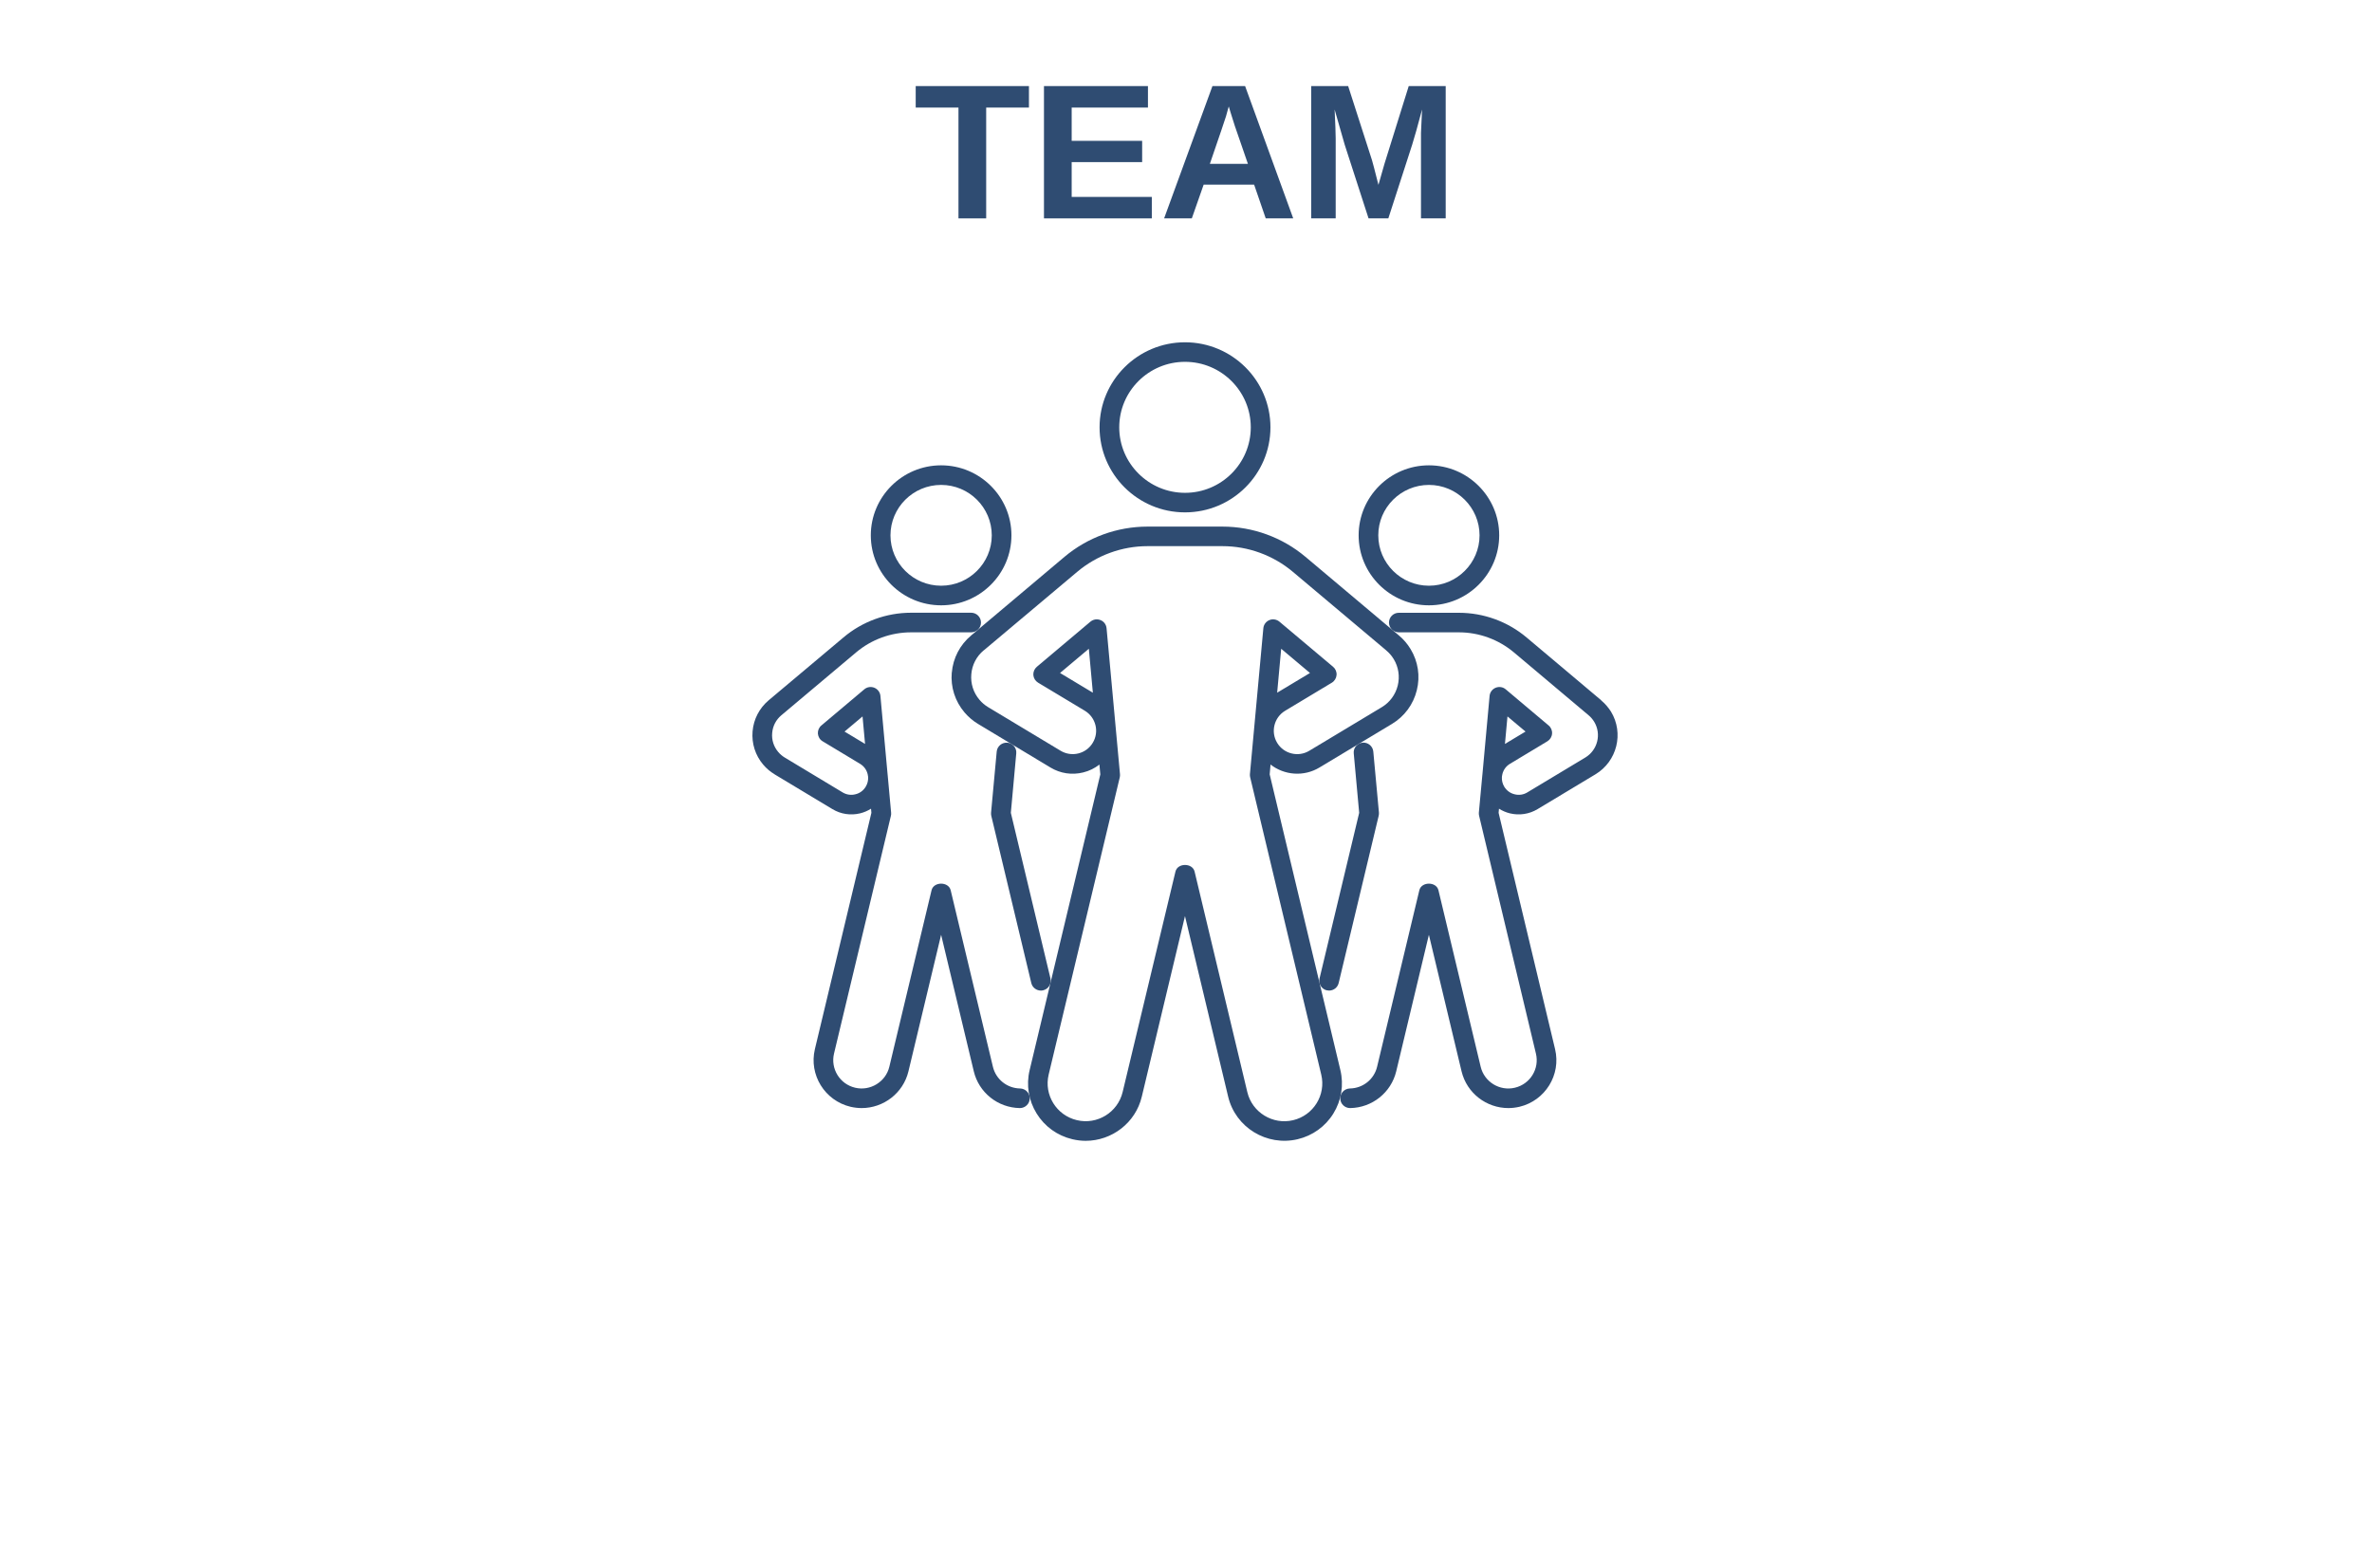
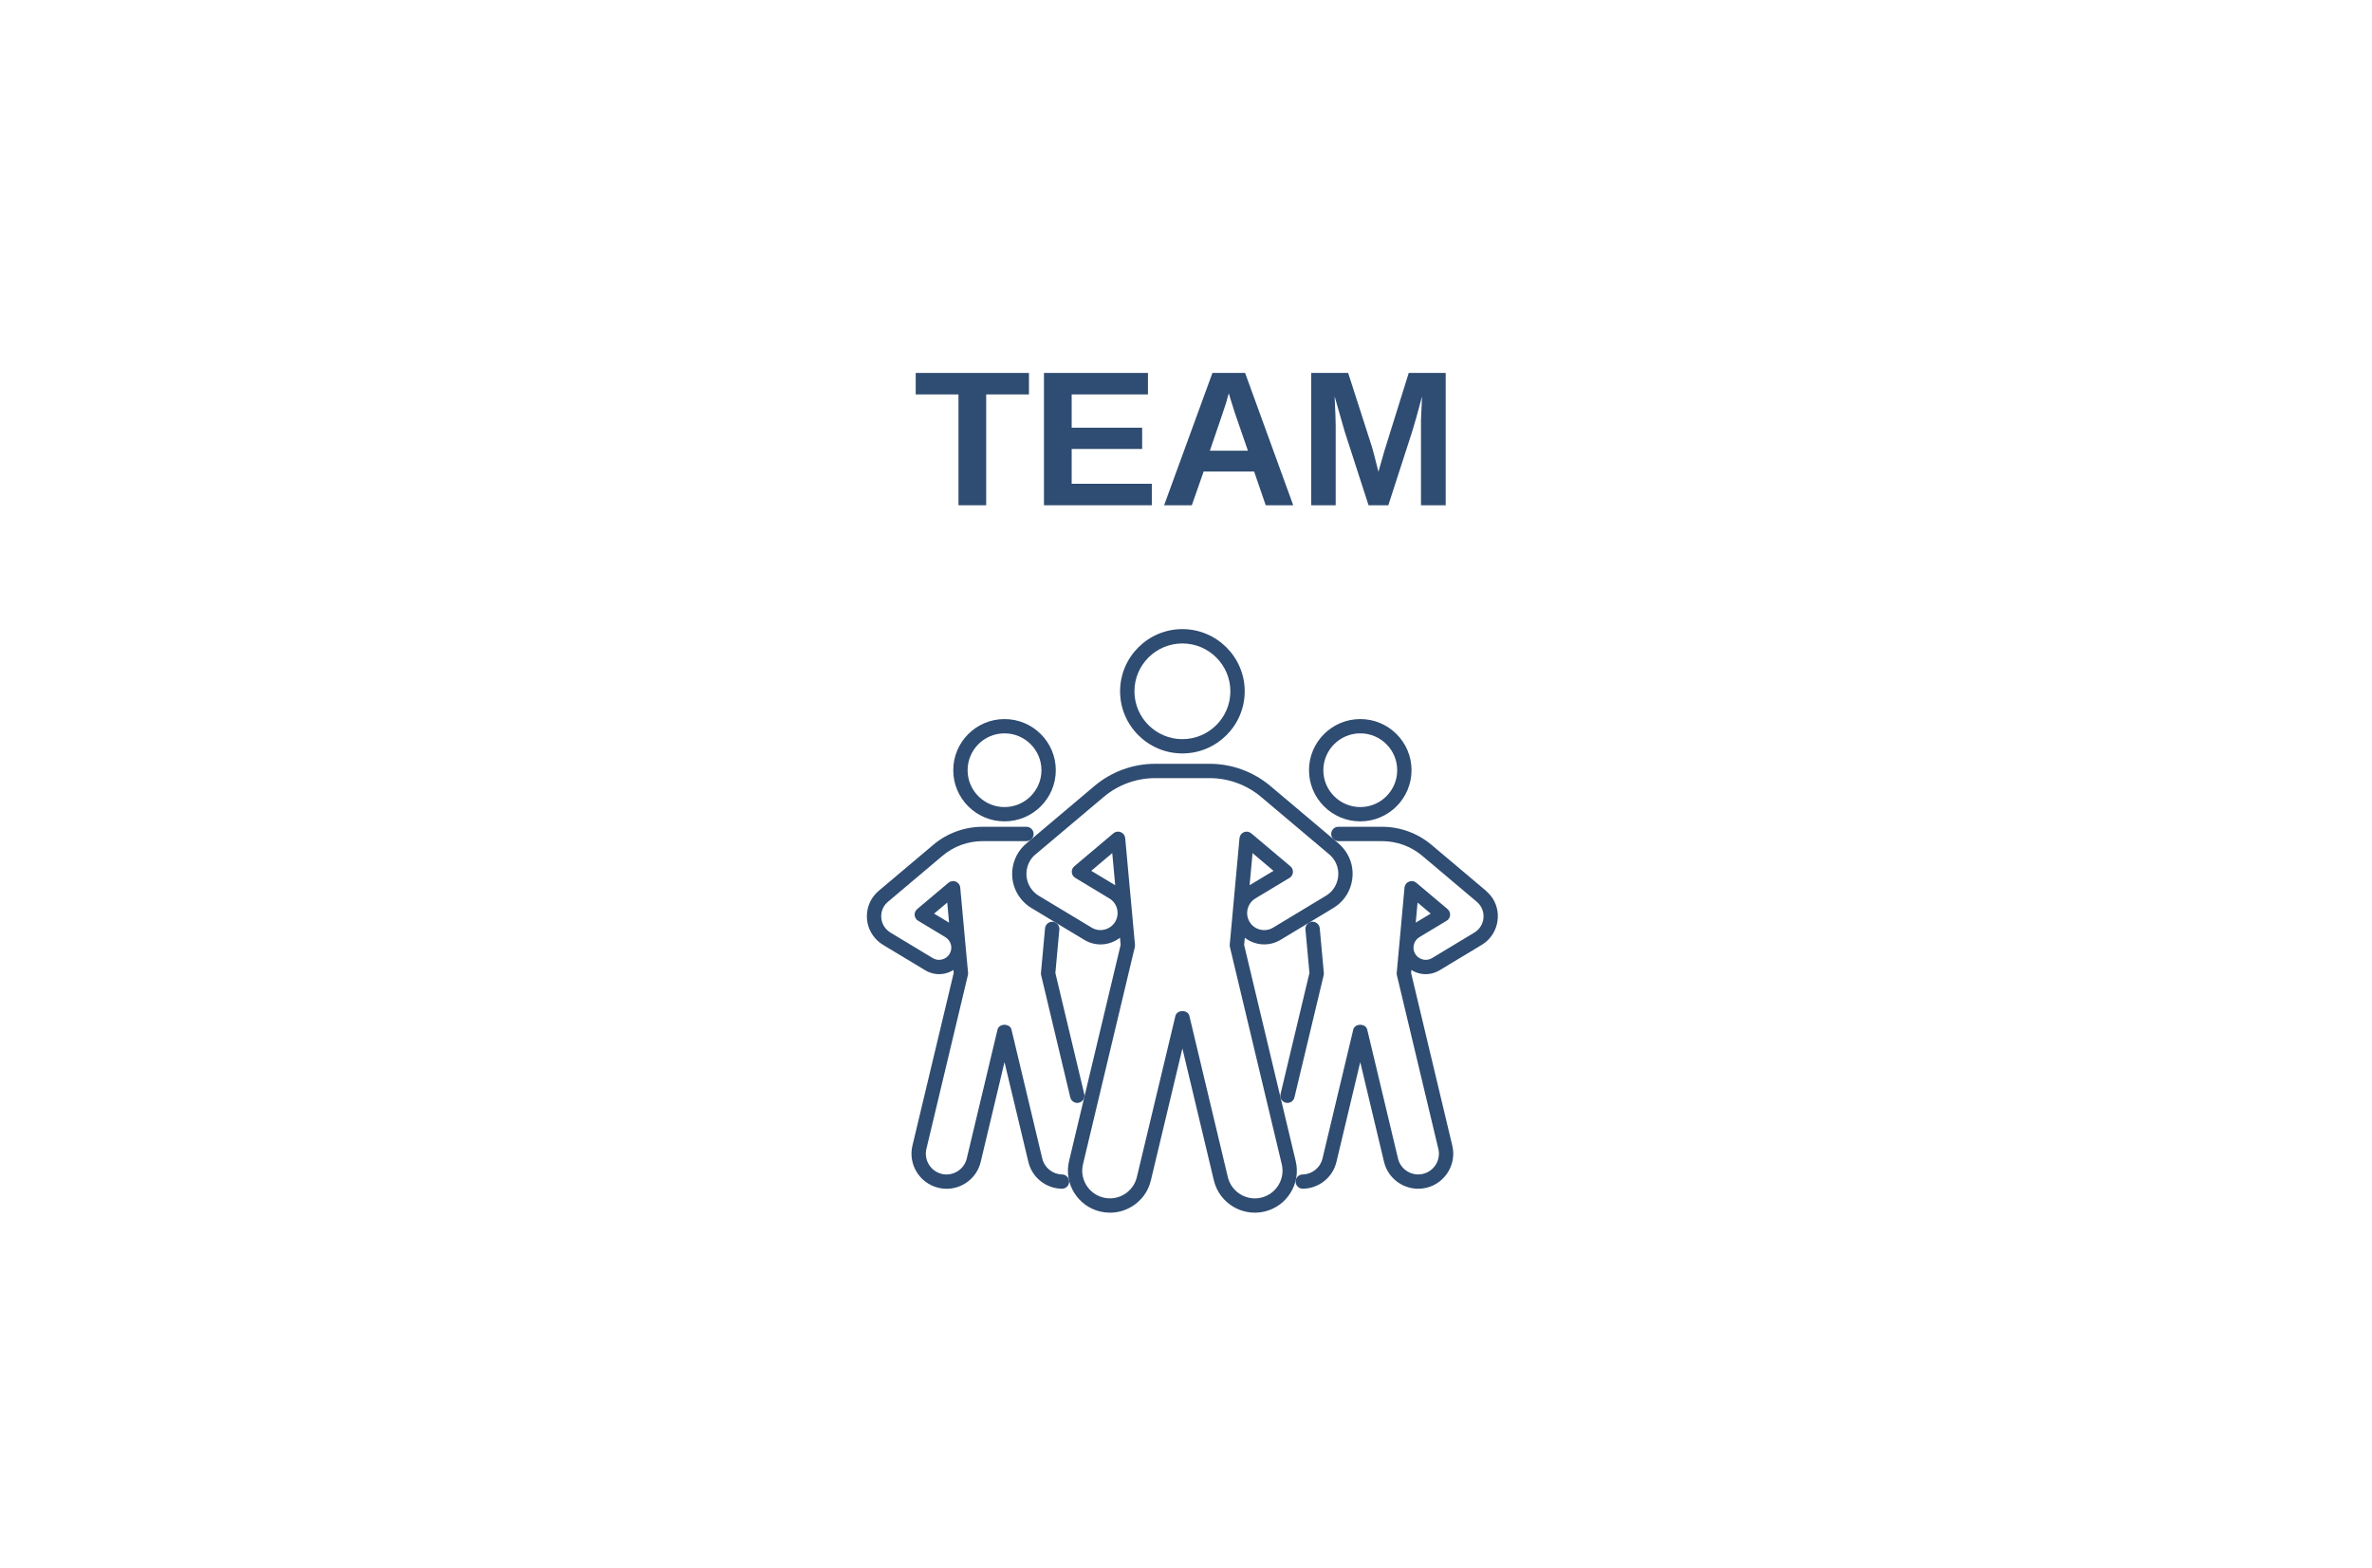
<svg xmlns="http://www.w3.org/2000/svg" width="230" zoomAndPan="magnify" viewBox="0 0 172.5 114" height="152" preserveAspectRatio="xMidYMid meet" version="1.0">
  <defs>
    <g />
-     <clipPath id="15accd3296">
-       <path d="M 79 24.898 L 93 24.898 L 93 38 L 79 38 Z M 79 24.898 " clip-rule="nonzero" />
+     <clipPath id="407238b877">
+       <path d="M 81 45.762 L 91 45.762 L 91 55 L 81 55 Z M 81 45.762 " clip-rule="nonzero" />
    </clipPath>
-     <clipPath id="3b2407917e">
-       <path d="M 54.5 44 L 75 44 L 75 81 L 54.5 81 Z M 54.5 44 " clip-rule="nonzero" />
+     <clipPath id="e5a784a246">
+       <path d="M 73 55 L 99 55 L 99 88.512 L 73 88.512 Z M 73 55 " clip-rule="nonzero" />
    </clipPath>
  </defs>
  <g fill="#2f4c72" fill-opacity="1">
-     <g transform="translate(66.43756, 15.88588)">
+     <g transform="translate(66.43756, 36.75238)">
      <g>
        <path d="M 5.281 -8.062 L 5.281 0 L 3.266 0 L 3.266 -8.062 L 0.156 -8.062 L 0.156 -9.625 L 8.391 -9.625 L 8.391 -8.062 Z M 5.281 -8.062 " />
      </g>
    </g>
  </g>
  <g fill="#2f4c72" fill-opacity="1">
-     <g transform="translate(74.98302, 15.88588)">
+     <g transform="translate(74.98302, 36.75238)">
      <g>
        <path d="M 0.938 0 L 0.938 -9.625 L 8.5 -9.625 L 8.5 -8.062 L 2.953 -8.062 L 2.953 -5.641 L 8.078 -5.641 L 8.078 -4.094 L 2.953 -4.094 L 2.953 -1.562 L 8.781 -1.562 L 8.781 0 Z M 0.938 0 " />
      </g>
    </g>
  </g>
  <g fill="#2f4c72" fill-opacity="1">
-     <g transform="translate(84.31404, 15.88588)">
+     <g transform="translate(84.31404, 36.75238)">
      <g>
        <path d="M 7.734 0 L 6.891 -2.453 L 3.219 -2.453 L 2.359 0 L 0.344 0 L 3.859 -9.625 L 6.234 -9.625 L 9.734 0 Z M 5.047 -8.141 L 5 -7.984 C 4.957 -7.828 4.906 -7.641 4.844 -7.422 C 4.781 -7.211 4.391 -6.062 3.672 -3.969 L 6.438 -3.969 L 5.484 -6.734 L 5.188 -7.672 Z M 5.047 -8.141 " />
      </g>
    </g>
  </g>
  <g fill="#2f4c72" fill-opacity="1">
-     <g transform="translate(94.41695, 15.88588)">
+     <g transform="translate(94.41695, 36.75238)">
      <g>
        <path d="M 8.922 0 L 8.922 -5.828 C 8.922 -5.961 8.922 -6.094 8.922 -6.219 C 8.93 -6.352 8.957 -6.922 9 -7.922 C 8.676 -6.703 8.438 -5.848 8.281 -5.359 L 6.547 0 L 5.109 0 L 3.375 -5.359 L 2.641 -7.922 C 2.691 -6.867 2.719 -6.172 2.719 -5.828 L 2.719 0 L 0.938 0 L 0.938 -9.625 L 3.625 -9.625 L 5.359 -4.234 L 5.5 -3.719 L 5.828 -2.438 L 6.266 -3.969 L 8.031 -9.625 L 10.719 -9.625 L 10.719 0 Z M 8.922 0 " />
      </g>
    </g>
  </g>
-   <g clip-path="url(#15accd3296)">
-     <path fill="#2f4c72" d="M 86.18 37.27 C 89.605 37.27 92.391 34.496 92.391 31.082 C 92.391 27.672 89.602 24.898 86.176 24.898 C 82.75 24.898 79.965 27.672 79.965 31.082 C 79.965 34.496 82.75 37.27 86.176 37.27 Z M 86.18 26.32 C 88.816 26.32 90.961 28.457 90.961 31.082 C 90.961 33.711 88.816 35.848 86.18 35.848 C 83.543 35.848 81.395 33.711 81.395 31.082 C 81.395 28.457 83.539 26.32 86.176 26.32 Z M 86.18 26.32 " fill-opacity="1" fill-rule="nonzero" />
+   <g clip-path="url(#407238b877)">
+     <path fill="#2f4c72" d="M 85.988 54.805 C 88.484 54.805 90.52 52.777 90.52 50.285 C 90.52 47.793 88.484 45.762 85.988 45.762 C 83.488 45.762 81.457 47.793 81.457 50.285 C 81.457 52.777 83.488 54.805 85.988 54.805 Z M 85.988 46.805 C 87.91 46.805 89.477 48.367 89.477 50.285 C 89.477 52.203 87.91 53.766 85.988 53.766 C 84.066 53.766 82.5 52.203 82.5 50.285 C 82.5 48.367 84.062 46.805 85.988 46.805 Z M 85.988 46.805 " fill-opacity="1" fill-rule="nonzero" />
  </g>
-   <path fill="#2f4c72" d="M 69.215 48.926 C 69.125 49.984 69.457 51.016 70.145 51.824 C 70.43 52.156 70.762 52.441 71.129 52.66 L 76.398 55.832 C 77.113 56.262 77.953 56.391 78.77 56.188 C 79.211 56.082 79.609 55.883 79.953 55.613 L 80.02 56.328 L 74.879 77.84 C 74.617 78.922 74.801 80.043 75.387 80.996 C 75.973 81.945 76.895 82.609 77.984 82.867 C 78.312 82.945 78.637 82.984 78.957 82.984 C 80.855 82.98 82.578 81.688 83.035 79.773 L 86.176 66.637 L 89.316 79.773 C 89.852 82.016 92.125 83.398 94.371 82.867 C 95.457 82.609 96.383 81.945 96.969 80.996 C 97.555 80.043 97.734 78.922 97.477 77.84 L 92.336 56.328 L 92.398 55.613 C 93.395 56.391 94.812 56.52 95.957 55.828 L 101.227 52.66 C 102.137 52.113 102.781 51.242 103.035 50.211 C 103.293 49.184 103.129 48.113 102.578 47.207 C 102.352 46.836 102.07 46.504 101.738 46.227 L 94.938 40.504 C 93.25 39.086 91.109 38.305 88.902 38.305 L 83.453 38.305 C 81.246 38.305 79.102 39.086 77.414 40.504 L 70.621 46.227 C 69.809 46.91 69.309 47.871 69.219 48.926 Z M 71.539 47.312 L 78.34 41.594 C 79.77 40.391 81.586 39.727 83.453 39.727 L 88.902 39.727 C 90.77 39.727 92.59 40.391 94.02 41.594 L 100.816 47.312 L 100.816 47.316 C 101.031 47.492 101.211 47.707 101.355 47.941 C 101.707 48.523 101.812 49.211 101.648 49.871 C 101.484 50.531 101.07 51.09 100.488 51.441 L 95.219 54.609 C 94.414 55.098 93.363 54.836 92.879 54.035 C 92.395 53.234 92.652 52.188 93.457 51.703 L 96.855 49.66 C 97.055 49.539 97.18 49.332 97.199 49.105 C 97.219 48.875 97.125 48.652 96.949 48.504 L 93.047 45.223 C 92.844 45.051 92.555 45.004 92.316 45.105 C 92.066 45.207 91.898 45.438 91.875 45.699 L 90.898 56.316 C 90.895 56.395 90.898 56.469 90.918 56.547 L 96.086 78.168 C 96.441 79.645 95.52 81.133 94.039 81.484 C 92.566 81.836 91.062 80.922 90.711 79.445 L 86.875 63.398 C 86.719 62.758 85.637 62.758 85.484 63.398 L 81.641 79.441 C 81.285 80.918 79.793 81.836 78.312 81.48 C 76.828 81.129 75.91 79.645 76.262 78.168 L 81.434 56.543 C 81.449 56.469 81.457 56.391 81.449 56.316 L 80.473 45.699 C 80.449 45.434 80.281 45.203 80.031 45.105 C 79.945 45.07 79.855 45.051 79.762 45.051 C 79.598 45.051 79.434 45.109 79.301 45.219 L 75.402 48.504 C 75.227 48.652 75.133 48.875 75.148 49.102 C 75.168 49.332 75.293 49.535 75.492 49.656 L 78.891 51.699 C 79.695 52.184 79.957 53.23 79.469 54.031 C 79.234 54.422 78.863 54.695 78.422 54.805 C 77.984 54.914 77.52 54.844 77.129 54.609 L 71.859 51.438 C 71.625 51.297 71.41 51.117 71.23 50.902 C 70.789 50.383 70.578 49.723 70.637 49.043 C 70.691 48.367 71.012 47.75 71.531 47.312 Z M 92.879 50.387 L 93.172 47.191 L 95.266 48.953 Z M 79.477 50.387 L 77.09 48.953 L 79.184 47.191 Z M 79.477 50.387 " fill-opacity="1" fill-rule="nonzero" />
-   <path fill="#2f4c72" d="M 68.441 44.031 C 71.262 44.031 73.555 41.746 73.555 38.938 C 73.555 36.133 71.262 33.848 68.441 33.848 C 65.621 33.848 63.328 36.133 63.328 38.941 C 63.328 41.746 65.621 44.031 68.441 44.031 Z M 68.441 35.273 C 70.473 35.273 72.125 36.918 72.125 38.941 C 72.125 40.961 70.473 42.605 68.441 42.605 C 66.41 42.605 64.758 40.961 64.758 38.941 C 64.758 36.918 66.41 35.273 68.441 35.273 Z M 68.441 35.273 " fill-opacity="1" fill-rule="nonzero" />
-   <g clip-path="url(#3b2407917e)">
-     <path fill="#2f4c72" d="M 56.328 56.324 L 60.543 58.859 C 61.148 59.223 61.859 59.328 62.547 59.164 C 62.836 59.094 63.102 58.977 63.344 58.824 L 63.371 59.125 L 59.262 76.312 C 58.816 78.18 59.977 80.062 61.855 80.508 C 62.125 80.57 62.398 80.602 62.664 80.602 C 64.246 80.602 65.684 79.523 66.066 77.926 L 68.441 67.996 L 70.816 77.922 C 71.184 79.473 72.559 80.574 74.16 80.602 L 74.172 80.602 C 74.559 80.602 74.879 80.289 74.887 79.902 C 74.895 79.508 74.578 79.184 74.184 79.176 C 73.238 79.16 72.426 78.512 72.207 77.594 L 69.137 64.758 C 68.984 64.117 67.898 64.117 67.746 64.758 L 64.676 77.594 C 64.414 78.699 63.281 79.383 62.188 79.121 C 61.074 78.859 60.391 77.746 60.652 76.641 L 64.789 59.344 C 64.809 59.266 64.812 59.188 64.805 59.113 L 64.559 56.422 C 64.555 56.383 64.555 56.344 64.547 56.305 L 64.027 50.621 C 64.004 50.355 63.832 50.129 63.586 50.027 C 63.344 49.926 63.059 49.969 62.855 50.141 L 59.734 52.77 C 59.555 52.918 59.465 53.141 59.48 53.367 C 59.5 53.598 59.625 53.805 59.824 53.922 L 62.543 55.559 C 62.824 55.727 63.02 55.992 63.098 56.309 C 63.109 56.359 63.121 56.41 63.125 56.461 L 63.133 56.52 C 63.148 56.766 63.09 57.012 62.957 57.227 C 62.789 57.508 62.523 57.703 62.207 57.777 C 61.891 57.859 61.562 57.809 61.281 57.641 L 57.066 55.102 C 56.891 54.996 56.734 54.863 56.598 54.703 C 56.27 54.316 56.109 53.824 56.156 53.32 C 56.195 52.816 56.434 52.355 56.82 52.031 L 62.262 47.453 C 63.379 46.512 64.797 45.996 66.262 45.996 L 70.625 45.996 C 71.023 45.996 71.34 45.676 71.34 45.285 C 71.34 44.891 71.023 44.57 70.625 44.57 L 66.262 44.57 C 64.461 44.57 62.711 45.207 61.34 46.367 L 55.898 50.941 C 55.219 51.516 54.805 52.316 54.73 53.199 C 54.656 54.086 54.93 54.945 55.504 55.621 C 55.742 55.902 56.02 56.137 56.328 56.32 Z M 61.418 53.215 L 62.727 52.113 L 62.91 54.113 Z M 61.418 53.215 " fill-opacity="1" fill-rule="nonzero" />
+   <g clip-path="url(#e5a784a246)">
+     <path fill="#2f4c72" d="M 73.617 63.324 C 73.551 64.098 73.793 64.848 74.293 65.441 C 74.5 65.684 74.742 65.891 75.012 66.051 L 78.855 68.367 C 79.379 68.684 79.992 68.777 80.586 68.629 C 80.906 68.551 81.199 68.406 81.449 68.211 L 81.496 68.734 L 77.746 84.453 C 77.559 85.246 77.688 86.062 78.117 86.758 C 78.547 87.453 79.219 87.938 80.012 88.129 C 80.25 88.184 80.488 88.211 80.723 88.211 C 82.105 88.211 83.363 87.266 83.695 85.863 L 85.988 76.266 L 88.277 85.863 C 88.668 87.504 90.324 88.516 91.961 88.129 C 92.758 87.938 93.43 87.453 93.855 86.758 C 94.285 86.062 94.418 85.246 94.227 84.453 L 90.477 68.734 L 90.527 68.211 C 91.254 68.777 92.285 68.871 93.121 68.367 L 96.961 66.051 C 97.629 65.652 98.098 65.016 98.281 64.262 C 98.469 63.512 98.352 62.73 97.949 62.066 C 97.785 61.797 97.578 61.555 97.336 61.348 L 92.379 57.168 C 91.148 56.133 89.582 55.559 87.973 55.559 L 84 55.559 C 82.391 55.559 80.828 56.133 79.598 57.168 L 74.641 61.352 C 74.047 61.852 73.684 62.551 73.617 63.324 Z M 75.312 62.145 L 80.27 57.965 C 81.312 57.086 82.637 56.602 84 56.602 L 87.977 56.602 C 89.336 56.602 90.664 57.086 91.707 57.965 L 96.664 62.145 C 96.82 62.277 96.949 62.43 97.059 62.605 C 97.316 63.031 97.391 63.531 97.27 64.012 C 97.152 64.496 96.852 64.906 96.422 65.16 L 92.582 67.477 C 91.992 67.832 91.227 67.641 90.875 67.059 C 90.52 66.473 90.711 65.707 91.297 65.352 L 93.777 63.859 C 93.922 63.773 94.012 63.621 94.027 63.453 C 94.039 63.285 93.973 63.125 93.844 63.016 L 90.996 60.617 C 90.848 60.492 90.641 60.457 90.465 60.531 C 90.281 60.605 90.16 60.773 90.141 60.965 L 89.43 68.723 C 89.426 68.781 89.43 68.836 89.445 68.891 L 93.215 84.691 C 93.473 85.77 92.801 86.859 91.719 87.117 C 90.648 87.375 89.551 86.703 89.293 85.625 L 86.496 73.898 C 86.383 73.43 85.594 73.43 85.48 73.898 L 82.676 85.625 C 82.418 86.703 81.332 87.371 80.25 87.113 C 79.168 86.855 78.5 85.77 78.758 84.691 L 82.527 68.891 C 82.539 68.836 82.543 68.777 82.539 68.723 L 81.828 60.965 C 81.809 60.773 81.688 60.605 81.508 60.531 C 81.441 60.504 81.375 60.492 81.309 60.492 C 81.188 60.492 81.066 60.535 80.973 60.613 L 78.129 63.012 C 78 63.121 77.93 63.285 77.945 63.453 C 77.957 63.621 78.051 63.77 78.195 63.855 L 80.676 65.352 C 81.262 65.703 81.449 66.469 81.098 67.055 C 80.922 67.34 80.652 67.539 80.328 67.617 C 80.012 67.699 79.676 67.648 79.391 67.477 L 75.547 65.16 C 75.371 65.055 75.219 64.922 75.086 64.766 C 74.766 64.387 74.609 63.906 74.652 63.41 C 74.695 62.914 74.926 62.465 75.305 62.145 Z M 90.875 64.391 L 91.09 62.055 L 92.613 63.344 Z M 81.102 64.391 L 79.359 63.344 L 80.887 62.055 Z M 81.102 64.391 " fill-opacity="1" fill-rule="nonzero" />
  </g>
-   <path fill="#2f4c72" d="M 73.262 54.027 C 72.875 53.988 72.52 54.277 72.484 54.672 L 72.074 59.113 C 72.066 59.188 72.074 59.266 72.09 59.344 L 75 71.508 C 75.078 71.836 75.375 72.055 75.695 72.055 C 75.75 72.055 75.809 72.051 75.863 72.035 C 76.246 71.945 76.484 71.562 76.395 71.18 L 73.512 59.125 L 73.906 54.801 C 73.945 54.406 73.652 54.062 73.262 54.023 Z M 73.262 54.027 " fill-opacity="1" fill-rule="nonzero" />
-   <path fill="#2f4c72" d="M 103.918 44.031 C 106.734 44.031 109.027 41.746 109.027 38.938 C 109.027 36.133 106.734 33.848 103.918 33.848 C 101.098 33.848 98.805 36.133 98.805 38.938 C 98.805 41.746 101.094 44.031 103.918 44.031 Z M 103.918 35.273 C 105.945 35.273 107.598 36.918 107.598 38.941 C 107.598 40.961 105.945 42.605 103.918 42.605 C 101.887 42.605 100.234 40.961 100.234 38.941 C 100.23 36.918 101.887 35.273 103.918 35.273 Z M 103.918 35.273 " fill-opacity="1" fill-rule="nonzero" />
-   <path fill="#2f4c72" d="M 116.453 50.945 L 111.016 46.367 C 109.641 45.211 107.895 44.574 106.094 44.574 L 101.727 44.574 C 101.332 44.574 101.012 44.891 101.012 45.285 C 101.012 45.68 101.332 45.996 101.727 45.996 L 106.094 45.996 C 107.555 45.996 108.977 46.516 110.094 47.453 L 115.531 52.031 C 115.691 52.164 115.824 52.324 115.934 52.5 C 116.477 53.395 116.188 54.562 115.285 55.105 L 111.07 57.641 C 110.793 57.809 110.469 57.859 110.148 57.777 C 109.832 57.703 109.566 57.504 109.395 57.227 C 109.266 57.012 109.207 56.766 109.223 56.52 L 109.23 56.461 C 109.234 56.41 109.242 56.359 109.258 56.309 C 109.336 55.992 109.531 55.727 109.812 55.559 L 112.531 53.922 C 112.727 53.801 112.855 53.598 112.871 53.367 C 112.891 53.141 112.797 52.914 112.621 52.77 L 109.5 50.141 C 109.297 49.969 109.016 49.926 108.77 50.027 C 108.523 50.129 108.352 50.355 108.328 50.621 L 107.809 56.305 C 107.801 56.344 107.797 56.383 107.797 56.422 L 107.547 59.113 C 107.543 59.188 107.547 59.266 107.566 59.34 L 111.699 76.641 C 111.965 77.746 111.277 78.859 110.168 79.121 C 109.066 79.387 107.941 78.699 107.68 77.594 L 104.609 64.758 C 104.457 64.117 103.371 64.117 103.219 64.758 L 100.148 77.594 C 99.93 78.512 99.117 79.16 98.172 79.176 C 97.777 79.184 97.461 79.508 97.469 79.902 C 97.473 80.289 97.793 80.602 98.184 80.602 L 98.195 80.602 C 99.793 80.574 101.168 79.473 101.539 77.926 L 103.914 67.996 L 106.289 77.926 C 106.672 79.523 108.105 80.602 109.691 80.602 C 109.957 80.602 110.23 80.57 110.5 80.508 C 112.375 80.062 113.539 78.18 113.09 76.312 L 108.984 59.125 L 109.012 58.824 C 109.254 58.977 109.52 59.094 109.809 59.164 C 110.492 59.328 111.207 59.223 111.812 58.859 L 116.027 56.324 C 117.598 55.379 118.109 53.332 117.156 51.762 C 116.961 51.457 116.723 51.18 116.445 50.949 Z M 109.629 52.113 L 110.941 53.215 L 109.445 54.113 Z M 109.629 52.113 " fill-opacity="1" fill-rule="nonzero" />
-   <path fill="#2f4c72" d="M 96.492 72.035 C 96.547 72.047 96.602 72.055 96.656 72.055 C 96.98 72.055 97.273 71.836 97.352 71.508 L 100.262 59.34 C 100.281 59.266 100.285 59.188 100.281 59.109 L 99.871 54.668 C 99.836 54.277 99.48 53.984 99.094 54.023 C 98.703 54.059 98.41 54.406 98.449 54.797 L 98.844 59.125 L 95.961 71.176 C 95.871 71.566 96.109 71.949 96.492 72.039 Z M 96.492 72.035 " fill-opacity="1" fill-rule="nonzero" />
+   <path fill="#2f4c72" d="M 73.051 59.746 C 75.109 59.746 76.781 58.078 76.781 56.023 C 76.781 53.973 75.109 52.305 73.051 52.305 C 70.996 52.305 69.324 53.973 69.324 56.027 C 69.324 58.078 70.996 59.746 73.051 59.746 Z M 73.051 53.344 C 74.531 53.344 75.738 54.547 75.738 56.027 C 75.738 57.504 74.531 58.707 73.051 58.707 C 71.57 58.707 70.367 57.504 70.367 56.027 C 70.367 54.547 71.57 53.344 73.051 53.344 Z M 73.051 53.344 " fill-opacity="1" fill-rule="nonzero" />
+   <path fill="#2f4c72" d="M 64.219 68.73 L 67.293 70.582 C 67.734 70.848 68.254 70.926 68.754 70.805 C 68.961 70.754 69.156 70.668 69.336 70.555 L 69.355 70.777 L 66.355 83.336 C 66.031 84.699 66.879 86.074 68.246 86.402 C 68.445 86.449 68.645 86.473 68.84 86.473 C 69.992 86.473 71.043 85.684 71.32 84.516 L 73.051 77.258 L 74.785 84.512 C 75.051 85.645 76.055 86.449 77.223 86.469 L 77.23 86.469 C 77.516 86.469 77.746 86.242 77.754 85.957 C 77.758 85.672 77.527 85.434 77.238 85.43 C 76.551 85.418 75.957 84.941 75.797 84.273 L 73.559 74.895 C 73.445 74.426 72.656 74.426 72.543 74.895 L 70.305 84.273 C 70.113 85.082 69.289 85.582 68.488 85.391 C 67.68 85.195 67.18 84.383 67.371 83.574 L 70.387 70.934 C 70.402 70.879 70.406 70.824 70.402 70.766 L 70.219 68.801 C 70.219 68.773 70.215 68.742 70.211 68.715 L 69.832 64.562 C 69.816 64.367 69.691 64.203 69.512 64.129 C 69.332 64.055 69.125 64.086 68.977 64.211 L 66.699 66.129 C 66.57 66.238 66.504 66.402 66.516 66.57 C 66.531 66.738 66.621 66.887 66.766 66.973 L 68.75 68.168 C 68.953 68.293 69.098 68.488 69.156 68.719 C 69.164 68.754 69.172 68.793 69.176 68.828 L 69.18 68.871 C 69.191 69.055 69.148 69.23 69.055 69.391 C 68.93 69.594 68.734 69.738 68.504 69.793 C 68.273 69.852 68.035 69.816 67.832 69.691 L 64.754 67.836 C 64.629 67.758 64.512 67.66 64.414 67.543 C 64.176 67.262 64.059 66.902 64.09 66.535 C 64.121 66.164 64.293 65.832 64.578 65.594 L 68.547 62.246 C 69.359 61.559 70.395 61.184 71.461 61.184 L 74.645 61.184 C 74.934 61.184 75.168 60.949 75.168 60.66 C 75.168 60.375 74.934 60.141 74.645 60.141 L 71.461 60.141 C 70.148 60.141 68.875 60.605 67.871 61.453 L 63.906 64.797 C 63.41 65.215 63.105 65.801 63.051 66.445 C 62.996 67.094 63.199 67.723 63.617 68.215 C 63.789 68.418 63.992 68.59 64.219 68.727 Z M 67.93 66.457 L 68.887 65.652 L 69.02 67.113 Z M 67.93 66.457 " fill-opacity="1" fill-rule="nonzero" />
+   <path fill="#2f4c72" d="M 76.566 67.051 C 76.285 67.023 76.027 67.234 76 67.52 L 75.703 70.766 C 75.695 70.824 75.699 70.879 75.715 70.934 L 77.836 79.828 C 77.895 80.066 78.109 80.227 78.344 80.227 C 78.383 80.227 78.426 80.223 78.465 80.211 C 78.746 80.145 78.918 79.863 78.852 79.586 L 76.75 70.777 L 77.039 67.617 C 77.066 67.328 76.852 67.074 76.566 67.051 Z M 76.566 67.051 " fill-opacity="1" fill-rule="nonzero" />
+   <path fill="#2f4c72" d="M 98.926 59.746 C 100.98 59.746 102.652 58.078 102.652 56.023 C 102.652 53.973 100.98 52.305 98.926 52.305 C 96.867 52.305 95.195 53.973 95.195 56.023 C 95.195 58.078 96.867 59.746 98.926 59.746 Z M 98.926 53.344 C 100.406 53.344 101.609 54.547 101.609 56.027 C 101.609 57.504 100.406 58.707 98.926 58.707 C 97.445 58.707 96.238 57.504 96.238 56.027 C 96.238 54.547 97.445 53.344 98.926 53.344 Z M 98.926 53.344 " fill-opacity="1" fill-rule="nonzero" />
+   <path fill="#2f4c72" d="M 108.07 64.797 L 104.102 61.453 C 103.102 60.609 101.824 60.141 100.512 60.141 L 97.328 60.141 C 97.039 60.141 96.809 60.375 96.809 60.664 C 96.809 60.949 97.039 61.184 97.328 61.184 L 100.512 61.184 C 101.578 61.184 102.613 61.562 103.43 62.25 L 107.395 65.594 C 107.512 65.691 107.609 65.805 107.688 65.934 C 108.086 66.59 107.875 67.441 107.219 67.836 L 104.145 69.691 C 103.941 69.816 103.703 69.852 103.469 69.793 C 103.238 69.734 103.043 69.594 102.922 69.391 C 102.828 69.23 102.781 69.051 102.797 68.871 L 102.801 68.828 C 102.805 68.789 102.809 68.754 102.82 68.719 C 102.875 68.488 103.02 68.293 103.223 68.168 L 105.207 66.973 C 105.352 66.887 105.441 66.738 105.457 66.57 C 105.469 66.402 105.402 66.238 105.273 66.129 L 102.996 64.211 C 102.848 64.086 102.645 64.055 102.465 64.129 C 102.285 64.199 102.16 64.367 102.141 64.562 L 101.762 68.715 C 101.758 68.742 101.758 68.773 101.754 68.801 L 101.574 70.766 C 101.57 70.824 101.574 70.879 101.586 70.934 L 104.602 83.574 C 104.793 84.383 104.293 85.195 103.484 85.387 C 102.684 85.582 101.859 85.082 101.668 84.273 L 99.43 74.895 C 99.316 74.426 98.527 74.426 98.414 74.895 L 96.176 84.273 C 96.016 84.941 95.426 85.418 94.734 85.43 C 94.445 85.434 94.215 85.672 94.223 85.957 C 94.227 86.242 94.457 86.469 94.742 86.469 L 94.75 86.469 C 95.918 86.449 96.922 85.648 97.191 84.516 L 98.922 77.258 L 100.652 84.516 C 100.934 85.684 101.98 86.469 103.137 86.469 C 103.332 86.469 103.531 86.449 103.727 86.402 C 105.094 86.074 105.941 84.699 105.617 83.336 L 102.621 70.777 L 102.641 70.555 C 102.816 70.668 103.012 70.754 103.223 70.805 C 103.723 70.926 104.242 70.848 104.684 70.582 L 107.758 68.73 C 108.902 68.039 109.273 66.543 108.582 65.395 C 108.438 65.172 108.266 64.973 108.062 64.801 Z M 103.09 65.652 L 104.047 66.457 L 102.957 67.113 Z M 103.09 65.652 " fill-opacity="1" fill-rule="nonzero" />
+   <path fill="#2f4c72" d="M 93.508 80.211 C 93.551 80.219 93.59 80.227 93.629 80.227 C 93.867 80.227 94.082 80.062 94.137 79.824 L 96.262 70.934 C 96.273 70.879 96.277 70.82 96.273 70.766 L 95.977 67.52 C 95.949 67.234 95.688 67.02 95.406 67.047 C 95.121 67.074 94.91 67.328 94.938 67.613 L 95.227 70.773 L 93.125 79.582 C 93.059 79.867 93.23 80.148 93.508 80.215 Z M 93.508 80.211 " fill-opacity="1" fill-rule="nonzero" />
</svg>
